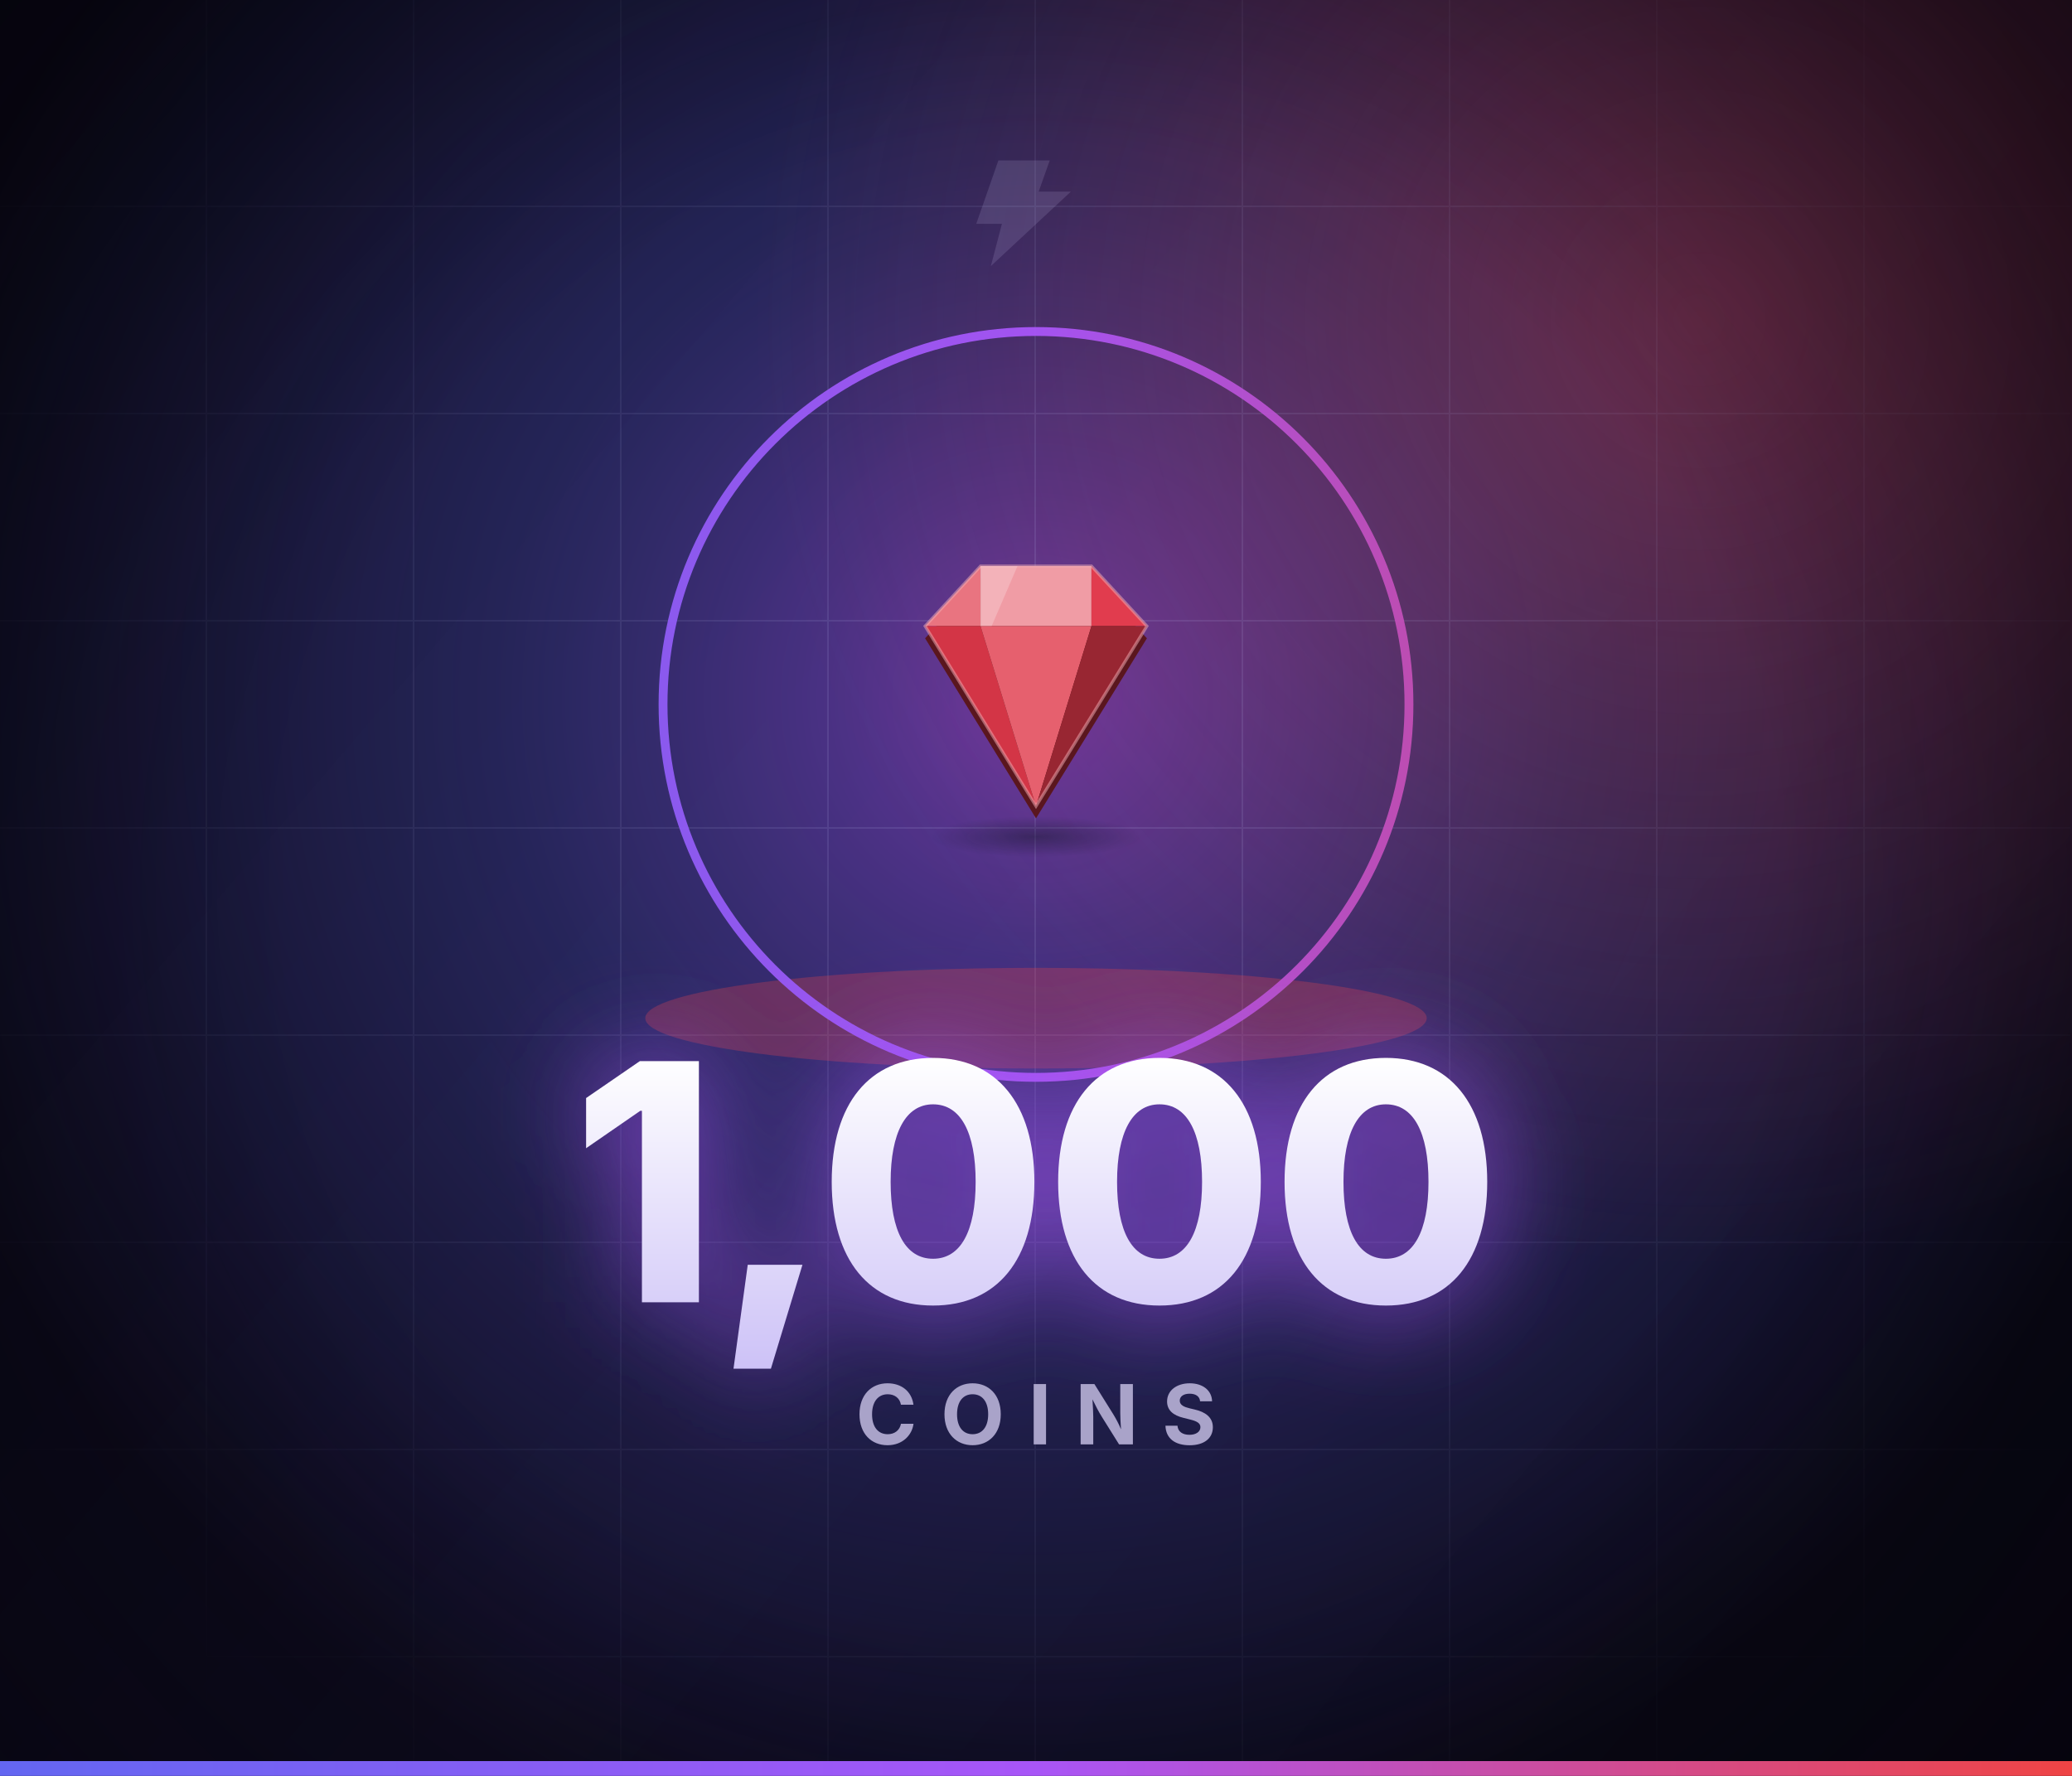
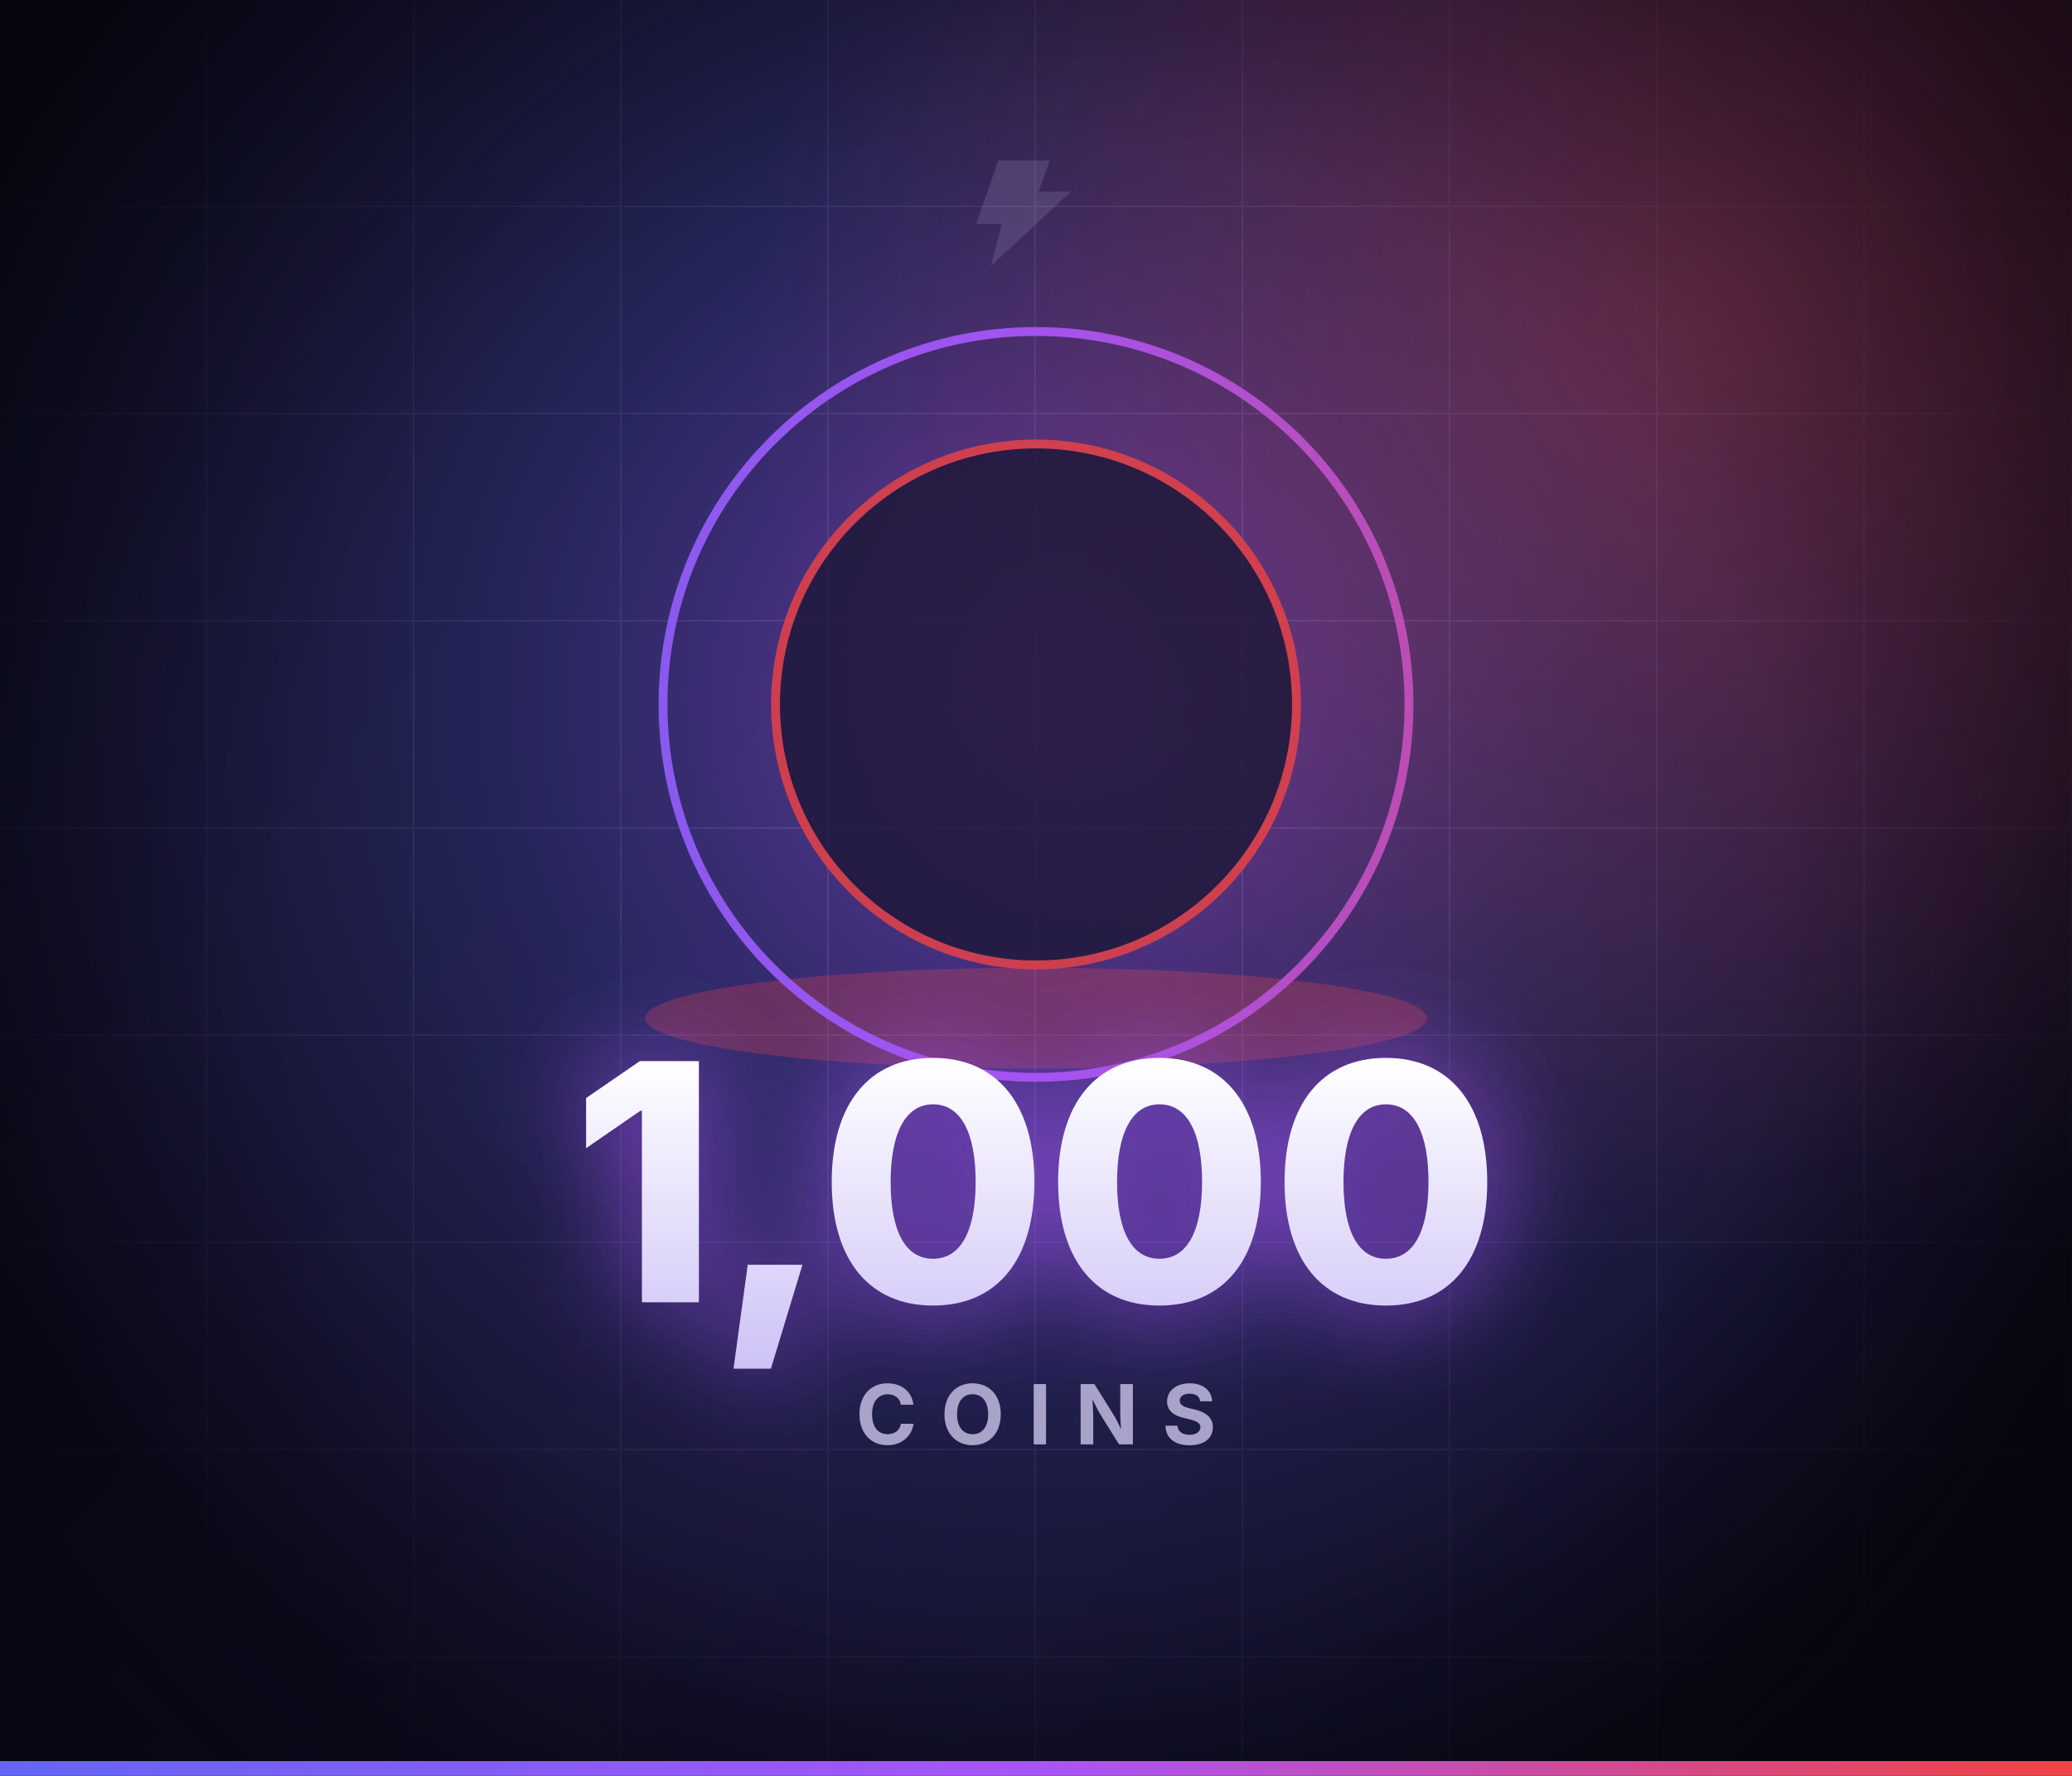
<svg xmlns="http://www.w3.org/2000/svg" viewBox="0 0 700 600" width="700" height="600" role="img" aria-label="1,000 Apex Coins">
  <defs>
    <linearGradient id="abase" gradientUnits="userSpaceOnUse" x1="0" y1="0" x2="700" y2="600">
      <stop offset="0" stop-color="#07060f" />
      <stop offset=".55" stop-color="#0e0b1e" />
      <stop offset="1" stop-color="#07060f" />
    </linearGradient>
    <radialGradient id="abloom" gradientUnits="userSpaceOnUse" cx="350" cy="236" r="400">
      <stop offset="0" stop-color="#a855f7" stop-opacity=".60" />
      <stop offset=".45" stop-color="#6366f1" stop-opacity=".30" />
      <stop offset="1" stop-color="#6366f1" stop-opacity="0" />
    </radialGradient>
    <radialGradient id="acat" gradientUnits="userSpaceOnUse" cx="574" cy="108" r="320">
      <stop offset="0" stop-color="#ef4444" stop-opacity=".34" />
      <stop offset="1" stop-color="#ef4444" stop-opacity="0" />
    </radialGradient>
    <radialGradient id="avig" gradientUnits="userSpaceOnUse" cx="350" cy="300" r="504">
      <stop offset=".5" stop-color="#04030c" stop-opacity="0" />
      <stop offset="1" stop-color="#04030c" stop-opacity=".62" />
    </radialGradient>
    <radialGradient id="afade" gradientUnits="userSpaceOnUse" cx="350" cy="252" r="434">
      <stop offset="0" stop-color="#fff" stop-opacity=".85" />
      <stop offset="1" stop-color="#fff" stop-opacity="0" />
    </radialGradient>
    <mask id="amfade">
      <rect width="700" height="600" fill="url(#afade)" />
    </mask>
    <pattern id="agrid" width="70" height="70" patternUnits="userSpaceOnUse">
      <path d="M70 0V70M0 70H70" fill="none" stroke="#c7d2fe" stroke-width="1.1" />
    </pattern>
    <linearGradient id="anum" x1="0" y1="0" x2="0" y2="1">
      <stop offset="0" stop-color="#ffffff" />
      <stop offset="1" stop-color="#cdc2f7" />
    </linearGradient>
    <linearGradient id="arim" gradientUnits="userSpaceOnUse" x1="0" y1="0" x2="700" y2="0">
      <stop offset="0" stop-color="#6366f1" />
      <stop offset=".5" stop-color="#a855f7" />
      <stop offset="1" stop-color="#ef4444" />
    </linearGradient>
    <filter id="ahalo" x="-40%" y="-70%" width="180%" height="240%">
      <feGaussianBlur stdDeviation="18" />
    </filter>
  </defs>
  <rect width="700" height="600" fill="url(#abase)" />
  <rect width="700" height="600" fill="url(#abloom)" />
  <rect width="700" height="600" fill="url(#acat)" />
  <rect width="700" height="600" fill="url(#agrid)" mask="url(#amfade)" opacity=".16" />
  <rect width="700" height="600" fill="url(#avig)" />
  <path transform="translate(322 44) scale(1.7)" opacity="0.14" fill="#ddd6fe" d="M9 6 L4.6 18.6 h5.1 l-2.2 8.4 L23.4 12.2 h-6.4 l2.2-6.2 z" />
  <ellipse cx="350" cy="344" rx="132" ry="17" fill="#ef4444" opacity=".28" />
  <circle cx="350" cy="238" r="126" fill="none" stroke="url(#arim)" stroke-width="3" opacity=".95" />
-   <svg x="262" y="150" width="176" height="176" viewBox="0 0 512 512" preserveAspectRatio="xMidYMid meet" overflow="visible">
-     <defs>
-       <radialGradient id="apex-sh1" cx="0.5" cy="0.5" r="0.5">
-         <stop offset="0" stop-color="#0b1220" stop-opacity="0.4" />
-         <stop offset="0.6" stop-color="#0b1220" stop-opacity="0.16" />
-         <stop offset="1" stop-color="#0b1220" stop-opacity="0" />
-       </radialGradient>
-     </defs>
-     <ellipse cx="256" cy="386" rx="104" ry="20" fill="url(#apex-sh1)" />
-     <path d="M147 179L201.5 120L310.5 120L365 179L256 356Z" fill="#5a161e" transform="translate(0 12)" />
-     <path d="M147 179L201.5 120L201.5 179Z" fill="#e97480" />
-     <path d="M201.5 120L310.5 120L310.5 179L201.5 179Z" fill="#f09ca5" />
-     <path d="M310.5 120L365 179L310.5 179Z" fill="#e13c4e" />
-     <path d="M147 179L201.5 179L256 356Z" fill="#d33546" />
-     <path d="M201.5 179L310.5 179L256 356Z" fill="#e6606e" />
-     <path d="M310.5 179L365 179L256 356Z" fill="#982632" />
-     <path d="M147 179L201.5 120L310.5 120L365 179L256 356Z" fill="none" stroke="#f3afb7" stroke-opacity="0.5" stroke-width="3" />
-     <path d="M201.5 120L237.83 120L212.4 179L201.5 179Z" fill="#fff" opacity="0.22" />
-   </svg>
+   <circle cx="350" cy="238" r="88" fill="#1b1636" stroke="#ef4444" stroke-width="3" opacity=".8" />
  <text x="350" y="440" text-anchor="middle" font-family="Inter, system-ui, sans-serif" font-size="112" font-weight="800" letter-spacing="-1" fill="#a855f7" filter="url(#ahalo)" opacity=".85">1,000</text>
  <text x="350" y="440" text-anchor="middle" font-family="Inter, system-ui, sans-serif" font-size="112" font-weight="800" letter-spacing="-1" fill="url(#anum)">1,000</text>
  <text x="350" y="488" text-anchor="middle" font-family="Inter, system-ui, sans-serif" font-size="28" font-weight="700" letter-spacing="8" fill="#a9a3c9">COINS</text>
  <rect x="0" y="595" width="700" height="5" fill="url(#arim)" opacity="1" />
</svg>
